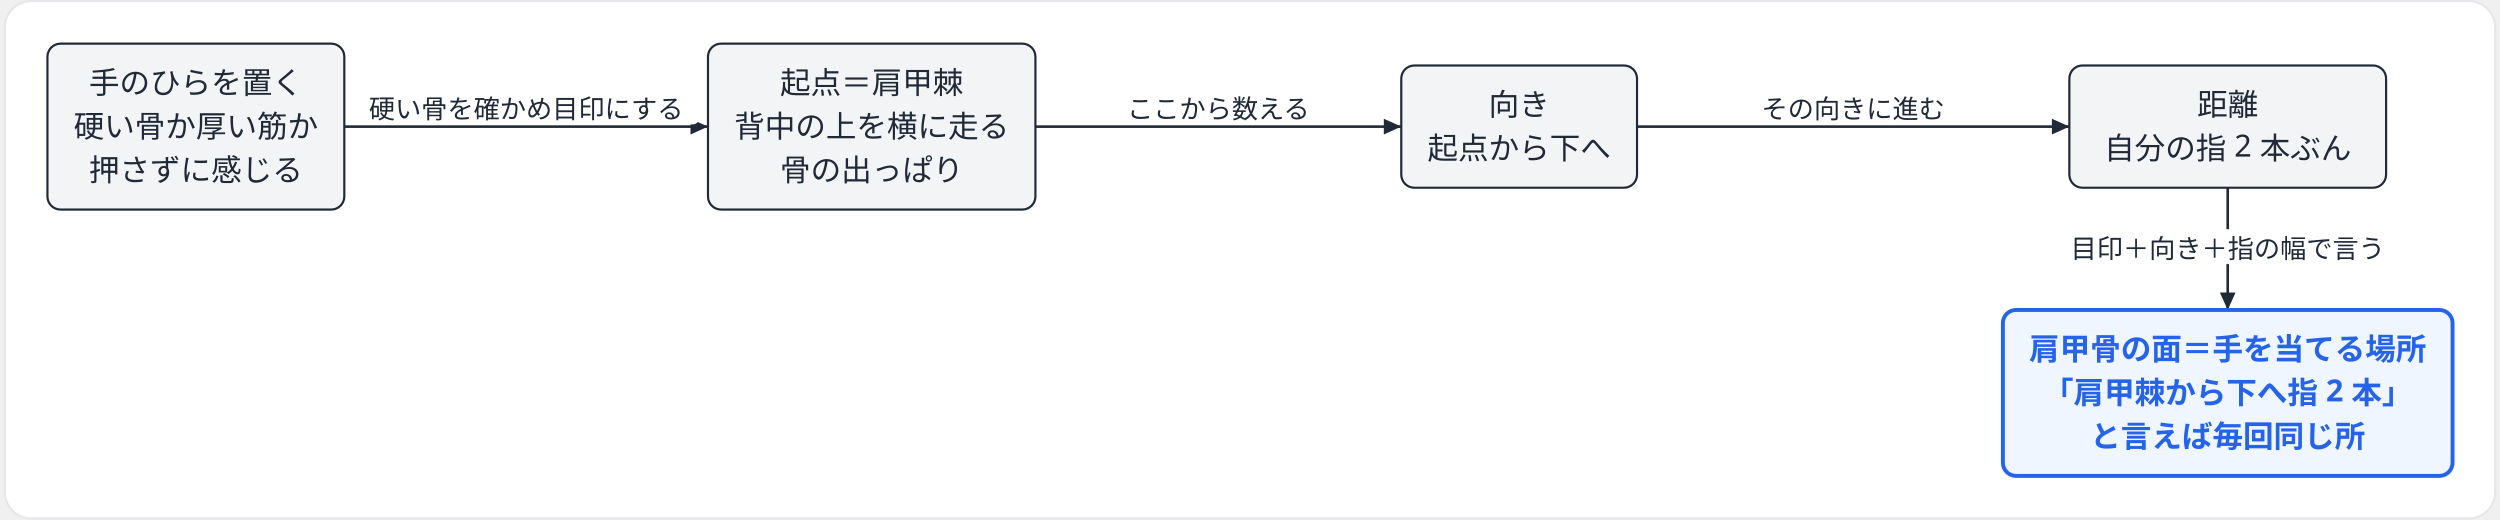
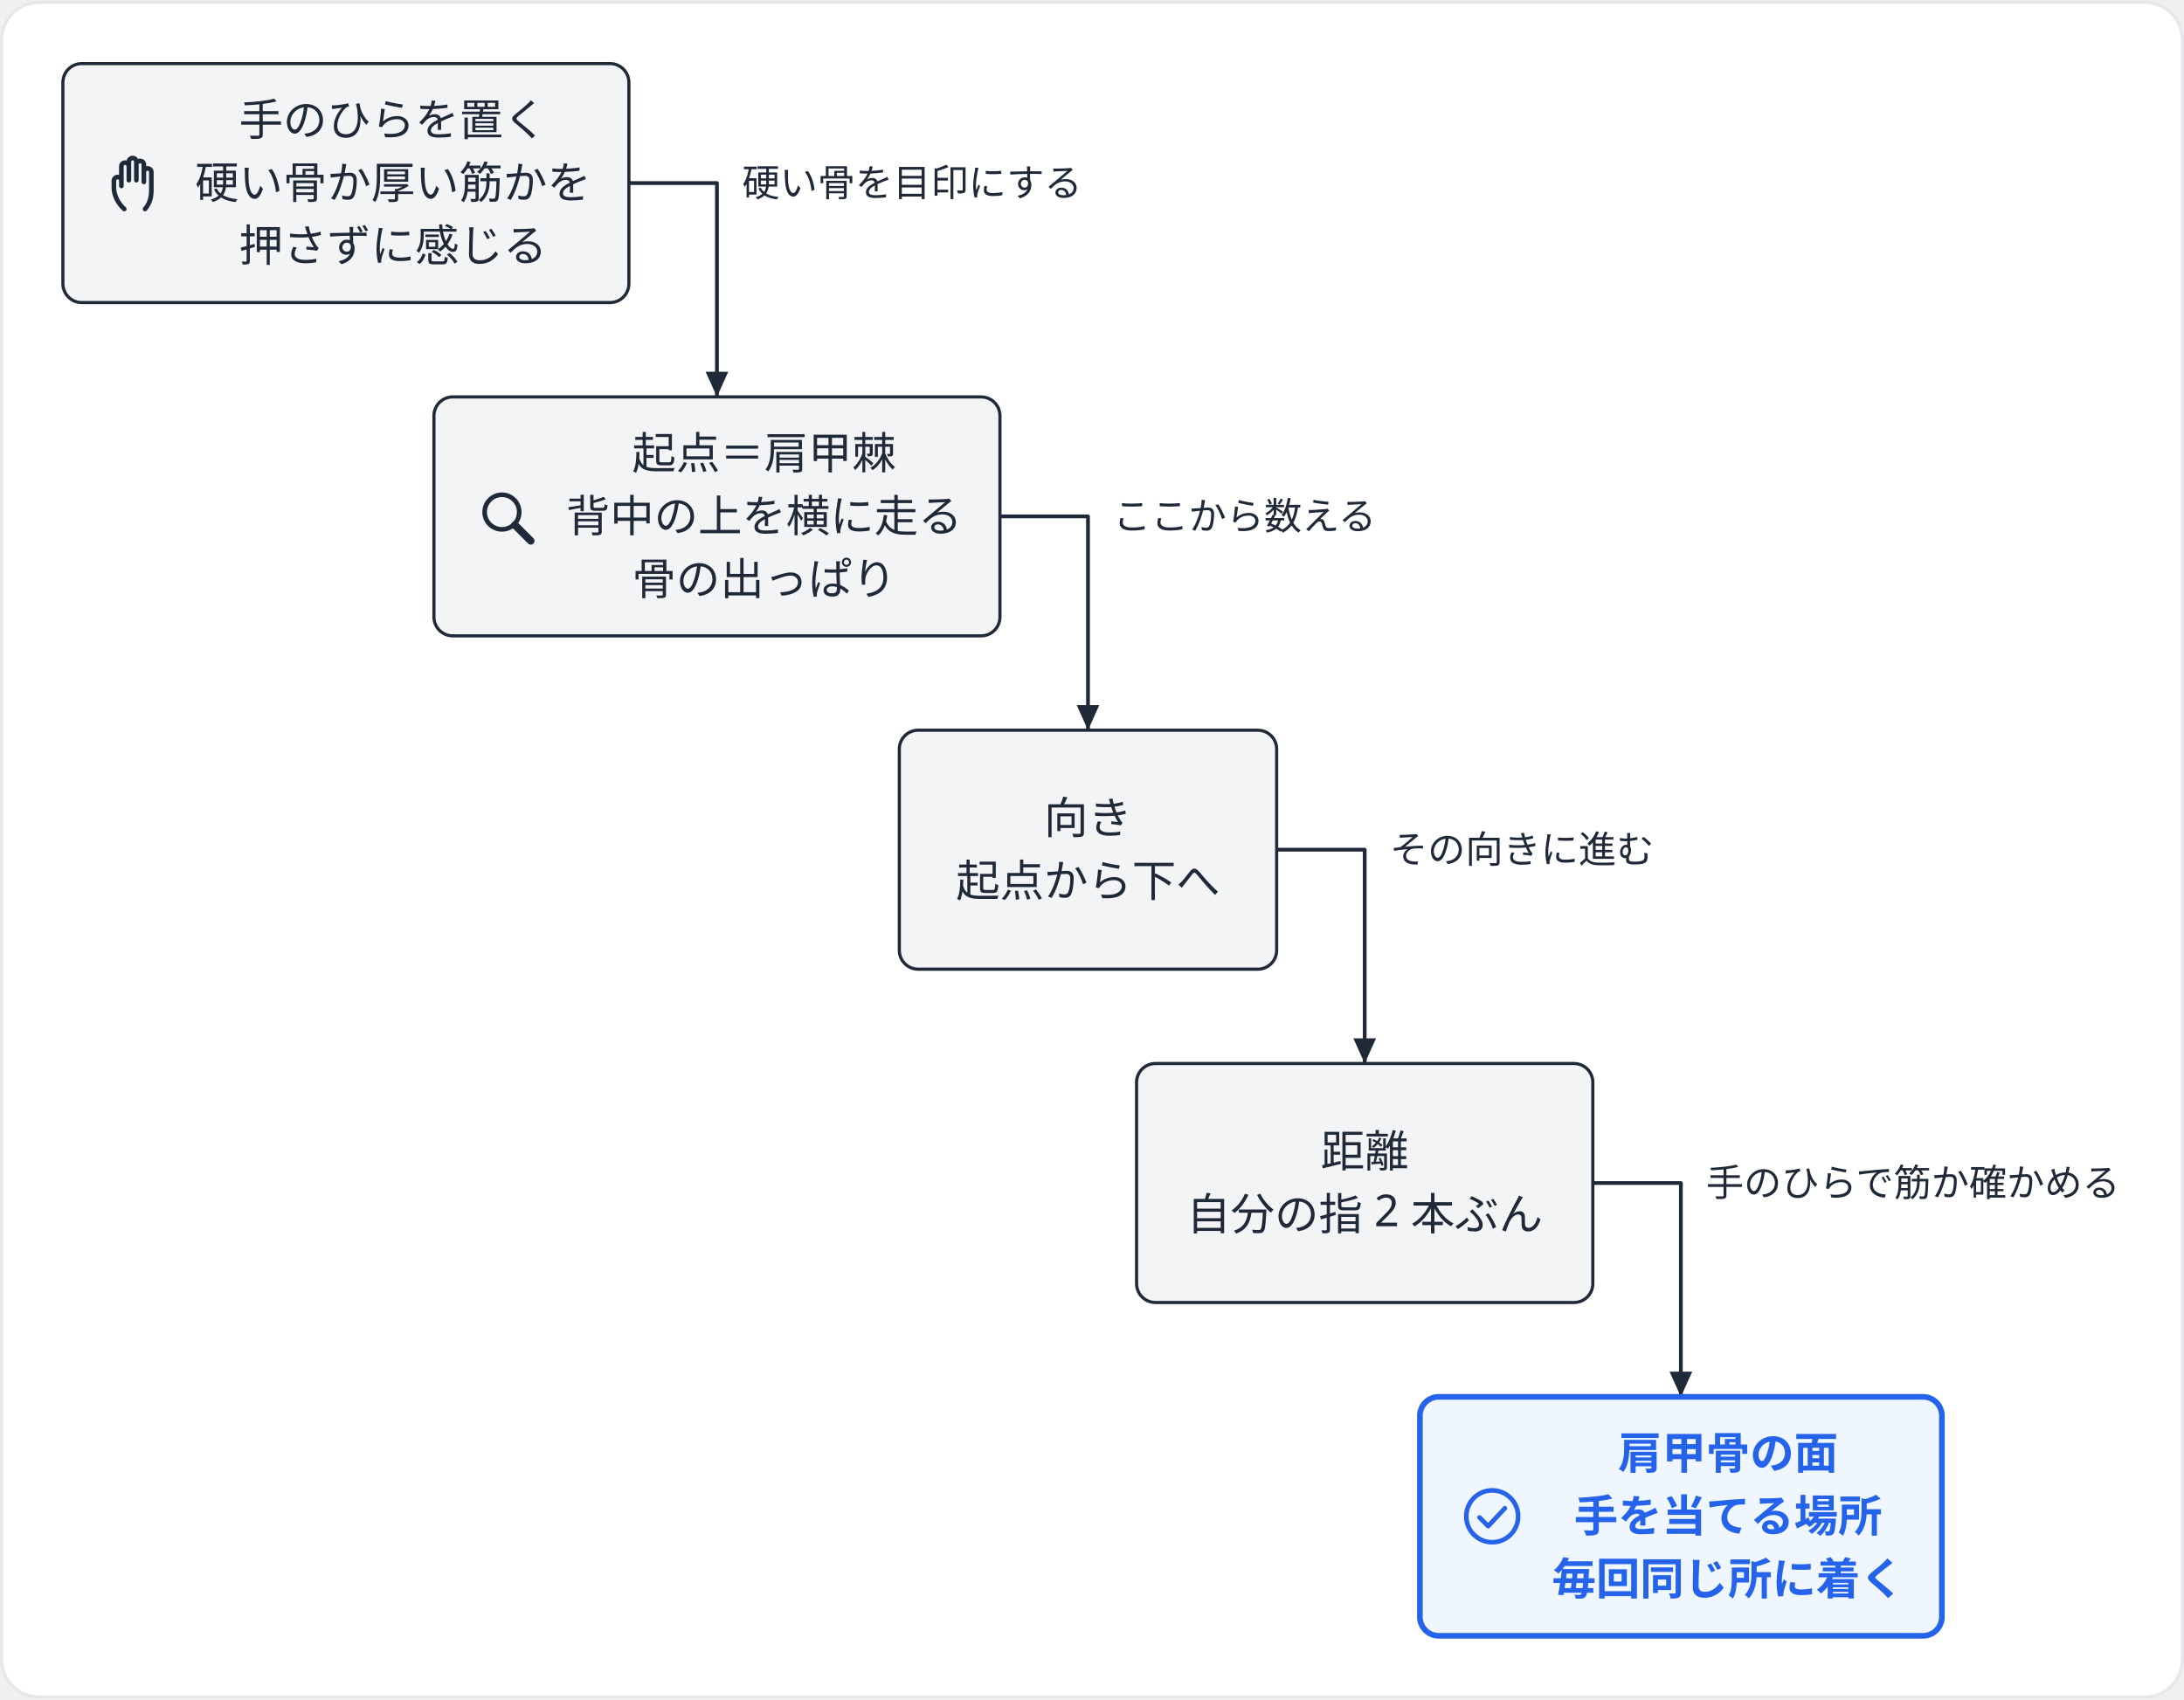
- <svg xmlns="http://www.w3.org/2000/svg" width="640" height="133" viewBox="0 0 1141.8 238">
-   <rect x="0.5" y="0.5" width="1140.8" height="237" rx="12" fill="#ffffff" stroke="#e5e7eb" stroke-width="1" />
+ <svg xmlns="http://www.w3.org/2000/svg" width="640" height="498" viewBox="0 0 694.55 540">
+   <rect x="0.5" y="0.5" width="693.55" height="539" rx="12" fill="#ffffff" stroke="#e5e7eb" stroke-width="1" />
  <g transform="translate(20 20)">
-     <polyline points="136,38 302.6,38" fill="none" stroke="#1f2937" stroke-width="1.2" stroke-linejoin="round" />
-     <polygon points="302.6,38 294.6,41.6 294.6,34.4" fill="#1f2937" />
-     <polyline points="452.6,38 620.2,38" fill="none" stroke="#1f2937" stroke-width="1.2" stroke-linejoin="round" />
-     <polygon points="620.2,38 612.2,41.6 612.2,34.4" fill="#1f2937" />
-     <polyline points="728.2,38 926.25,38" fill="none" stroke="#1f2937" stroke-width="1.2" stroke-linejoin="round" />
-     <polygon points="926.25,38 918.25,41.6 918.25,34.4" fill="#1f2937" />
-     <polyline points="998.8,66 998.8,122" fill="none" stroke="#1f2937" stroke-width="1.2" stroke-linejoin="round" />
-     <polygon points="998.8,122 995.2,114 1002.4,114" fill="#1f2937" />
-     <rect x="0" y="0" width="136" height="76" rx="6" fill="#f3f4f6" stroke="#1f2937" stroke-width="1" />
-     <text x="68" y="22.9" font-family="Hiragino Sans, Hiragino Kaku Gothic ProN, Noto Sans JP, Yu Gothic, Meiryo, sans-serif" font-size="14" fill="#1f2937" text-anchor="middle">手のひらを置く</text>
-     <text x="68" y="42.9" font-family="Hiragino Sans, Hiragino Kaku Gothic ProN, Noto Sans JP, Yu Gothic, Meiryo, sans-serif" font-size="14" fill="#1f2937" text-anchor="middle">硬い骨か厚い筋か</text>
-     <text x="68" y="62.9" font-family="Hiragino Sans, Hiragino Kaku Gothic ProN, Noto Sans JP, Yu Gothic, Meiryo, sans-serif" font-size="14" fill="#1f2937" text-anchor="middle">押さずに感じる</text>
-     <rect x="302.6" y="0" width="150" height="76" rx="6" fill="#f3f4f6" stroke="#1f2937" stroke-width="1" />
-     <text x="377.6" y="22.9" font-family="Hiragino Sans, Hiragino Kaku Gothic ProN, Noto Sans JP, Yu Gothic, Meiryo, sans-serif" font-size="14" fill="#1f2937" text-anchor="middle">起点＝肩甲棘</text>
-     <text x="377.6" y="42.9" font-family="Hiragino Sans, Hiragino Kaku Gothic ProN, Noto Sans JP, Yu Gothic, Meiryo, sans-serif" font-size="14" fill="#1f2937" text-anchor="middle">背中の上を横に走る</text>
-     <text x="377.6" y="62.9" font-family="Hiragino Sans, Hiragino Kaku Gothic ProN, Noto Sans JP, Yu Gothic, Meiryo, sans-serif" font-size="14" fill="#1f2937" text-anchor="middle">骨の出っぱり</text>
-     <rect x="620.2" y="10" width="108" height="56" rx="6" fill="#f3f4f6" stroke="#1f2937" stroke-width="1" />
-     <text x="674.2" y="32.9" font-family="Hiragino Sans, Hiragino Kaku Gothic ProN, Noto Sans JP, Yu Gothic, Meiryo, sans-serif" font-size="14" fill="#1f2937" text-anchor="middle">向き</text>
-     <text x="674.2" y="52.9" font-family="Hiragino Sans, Hiragino Kaku Gothic ProN, Noto Sans JP, Yu Gothic, Meiryo, sans-serif" font-size="14" fill="#1f2937" text-anchor="middle">起点から下へ</text>
-     <rect x="926.25" y="10" width="145.1" height="56" rx="6" fill="#f3f4f6" stroke="#1f2937" stroke-width="1" />
-     <text x="998.8" y="32.9" font-family="Hiragino Sans, Hiragino Kaku Gothic ProN, Noto Sans JP, Yu Gothic, Meiryo, sans-serif" font-size="14" fill="#1f2937" text-anchor="middle">距離</text>
-     <text x="998.8" y="52.9" font-family="Hiragino Sans, Hiragino Kaku Gothic ProN, Noto Sans JP, Yu Gothic, Meiryo, sans-serif" font-size="14" fill="#1f2937" text-anchor="middle">自分の指 2 本ぶん</text>
-     <rect x="895.8" y="122" width="206" height="76" rx="6" fill="#eff6ff" stroke="#2563eb" stroke-width="1.8" />
-     <text x="998.8" y="144.9" font-family="Hiragino Sans, Hiragino Kaku Gothic ProN, Noto Sans JP, Yu Gothic, Meiryo, sans-serif" font-size="14" fill="#2563eb" text-anchor="middle" font-weight="600">肩甲骨の面＝手を当てる場所</text>
-     <text x="998.8" y="164.9" font-family="Hiragino Sans, Hiragino Kaku Gothic ProN, Noto Sans JP, Yu Gothic, Meiryo, sans-serif" font-size="14" fill="#2563eb" text-anchor="middle" font-weight="600">「肩甲棘から下へ指 2 本」</text>
-     <text x="998.8" y="184.9" font-family="Hiragino Sans, Hiragino Kaku Gothic ProN, Noto Sans JP, Yu Gothic, Meiryo, sans-serif" font-size="14" fill="#2563eb" text-anchor="middle" font-weight="600">と言えば毎回同じ所</text>
-     <rect x="140" y="21" width="158.6" height="16" rx="3" fill="#ffffff" />
-     <text x="219.3" y="34.2" font-family="Hiragino Sans, Hiragino Kaku Gothic ProN, Noto Sans JP, Yu Gothic, Meiryo, sans-serif" font-size="12" fill="#1f2937" text-anchor="middle">硬い骨を確かめ
- 目印にする</text>
-     <rect x="490.4" y="21" width="92" height="16" rx="3" fill="#ffffff" />
-     <text x="536.4" y="34.2" font-family="Hiragino Sans, Hiragino Kaku Gothic ProN, Noto Sans JP, Yu Gothic, Meiryo, sans-serif" font-size="12" fill="#1f2937" text-anchor="middle">ここから数える</text>
-     <rect x="781.23" y="21" width="92" height="16" rx="3" fill="#ffffff" />
-     <text x="827.23" y="34.2" font-family="Hiragino Sans, Hiragino Kaku Gothic ProN, Noto Sans JP, Yu Gothic, Meiryo, sans-serif" font-size="12" fill="#1f2937" text-anchor="middle">その向きに進む</text>
-     <rect x="922.8" y="85" width="152" height="16" rx="3" fill="#ffffff" />
-     <text x="998.8" y="98.2" font-family="Hiragino Sans, Hiragino Kaku Gothic ProN, Noto Sans JP, Yu Gothic, Meiryo, sans-serif" font-size="12" fill="#1f2937" text-anchor="middle">目印＋向き＋指の幅で言う</text>
+     <polyline points="180,38 208,38 208,106" fill="none" stroke="#1f2937" stroke-width="1.2" stroke-linejoin="round" />
+     <polygon points="208,106 204.4,98 211.6,98" fill="#1f2937" />
+     <polyline points="298,144 326,144 326,212" fill="none" stroke="#1f2937" stroke-width="1.2" stroke-linejoin="round" />
+     <polygon points="326,212 322.4,204 329.6,204" fill="#1f2937" />
+     <polyline points="386,250 414,250 414,318" fill="none" stroke="#1f2937" stroke-width="1.2" stroke-linejoin="round" />
+     <polygon points="414,318 410.4,310 417.6,310" fill="#1f2937" />
+     <polyline points="486.55,356 514.55,356 514.55,424" fill="none" stroke="#1f2937" stroke-width="1.2" stroke-linejoin="round" />
+     <polygon points="514.55,424 510.95,416 518.15,416" fill="#1f2937" />
+     <rect x="0" y="0" width="180" height="76" rx="6" fill="#f3f4f6" stroke="#1f2937" stroke-width="1" />
+     <g transform="translate(12 27) scale(0.9167)" fill="none" stroke="#1f2937" stroke-width="1.6" stroke-linecap="round" stroke-linejoin="round">
+       <path d="M8.2 21 C6.2 19.2 4.6 16.4 4.6 13.6 V11.2 A1.3 1.3 0 0 1 7.2 11.2 V13 V6.2 A1.3 1.3 0 0 1 9.8 6.2 V11 V4.6 A1.3 1.3 0 0 1 12.4 4.6 V11 V5.6 A1.3 1.3 0 0 1 15 5.6 V11.6 V8.2 A1.3 1.3 0 0 1 17.6 8.2 V14.6 C17.6 17.6 16.6 19.6 15.4 21" />
+     </g>
+     <text x="105" y="22.9" font-family="Hiragino Sans, Hiragino Kaku Gothic ProN, Noto Sans JP, Yu Gothic, Meiryo, sans-serif" font-size="14" fill="#1f2937" text-anchor="middle">手のひらを置く</text>
+     <text x="105" y="42.9" font-family="Hiragino Sans, Hiragino Kaku Gothic ProN, Noto Sans JP, Yu Gothic, Meiryo, sans-serif" font-size="14" fill="#1f2937" text-anchor="middle">硬い骨か厚い筋かを</text>
+     <text x="105" y="62.9" font-family="Hiragino Sans, Hiragino Kaku Gothic ProN, Noto Sans JP, Yu Gothic, Meiryo, sans-serif" font-size="14" fill="#1f2937" text-anchor="middle">押さずに感じる</text>
+     <rect x="118" y="106" width="180" height="76" rx="6" fill="#f3f4f6" stroke="#1f2937" stroke-width="1" />
+     <g transform="translate(130 133) scale(0.9167)" fill="none" stroke="#1f2937" stroke-width="1.6" stroke-linecap="round" stroke-linejoin="round">
+       <circle cx="10.5" cy="10.5" r="6" />
+       <path d="M15 15 L20.5 20.5" stroke-width="2.6" />
+     </g>
+     <text x="223" y="128.9" font-family="Hiragino Sans, Hiragino Kaku Gothic ProN, Noto Sans JP, Yu Gothic, Meiryo, sans-serif" font-size="14" fill="#1f2937" text-anchor="middle">起点＝肩甲棘</text>
+     <text x="223" y="148.9" font-family="Hiragino Sans, Hiragino Kaku Gothic ProN, Noto Sans JP, Yu Gothic, Meiryo, sans-serif" font-size="14" fill="#1f2937" text-anchor="middle">背中の上を横に走る</text>
+     <text x="223" y="168.9" font-family="Hiragino Sans, Hiragino Kaku Gothic ProN, Noto Sans JP, Yu Gothic, Meiryo, sans-serif" font-size="14" fill="#1f2937" text-anchor="middle">骨の出っぱり</text>
+     <rect x="266" y="212" width="120" height="76" rx="6" fill="#f3f4f6" stroke="#1f2937" stroke-width="1" />
+     <text x="326" y="244.9" font-family="Hiragino Sans, Hiragino Kaku Gothic ProN, Noto Sans JP, Yu Gothic, Meiryo, sans-serif" font-size="14" fill="#1f2937" text-anchor="middle">向き</text>
+     <text x="326" y="264.9" font-family="Hiragino Sans, Hiragino Kaku Gothic ProN, Noto Sans JP, Yu Gothic, Meiryo, sans-serif" font-size="14" fill="#1f2937" text-anchor="middle">起点から下へ</text>
+     <rect x="341.45" y="318" width="145.1" height="76" rx="6" fill="#f3f4f6" stroke="#1f2937" stroke-width="1" />
+     <text x="414" y="350.9" font-family="Hiragino Sans, Hiragino Kaku Gothic ProN, Noto Sans JP, Yu Gothic, Meiryo, sans-serif" font-size="14" fill="#1f2937" text-anchor="middle">距離</text>
+     <text x="414" y="370.9" font-family="Hiragino Sans, Hiragino Kaku Gothic ProN, Noto Sans JP, Yu Gothic, Meiryo, sans-serif" font-size="14" fill="#1f2937" text-anchor="middle">自分の指 2 本ぶん</text>
+     <rect x="431.55" y="424" width="166" height="76" rx="6" fill="#eff6ff" stroke="#2563eb" stroke-width="1.8" />
+     <g transform="translate(443.55 451) scale(0.9167)" fill="none" stroke="#2563eb" stroke-width="1.6" stroke-linecap="round" stroke-linejoin="round">
+       <circle cx="12" cy="12" r="9" />
+       <path d="M7.6 12.4 L10.6 15.4 L16.4 9.2" />
+     </g>
+     <text x="529.55" y="446.9" font-family="Hiragino Sans, Hiragino Kaku Gothic ProN, Noto Sans JP, Yu Gothic, Meiryo, sans-serif" font-size="14" fill="#2563eb" text-anchor="middle" font-weight="600">肩甲骨の面</text>
+     <text x="529.55" y="466.9" font-family="Hiragino Sans, Hiragino Kaku Gothic ProN, Noto Sans JP, Yu Gothic, Meiryo, sans-serif" font-size="14" fill="#2563eb" text-anchor="middle" font-weight="600">手を当てる場所</text>
+     <text x="529.55" y="486.9" font-family="Hiragino Sans, Hiragino Kaku Gothic ProN, Noto Sans JP, Yu Gothic, Meiryo, sans-serif" font-size="14" fill="#2563eb" text-anchor="middle" font-weight="600">毎回同じ所に着く</text>
+     <text x="216" y="42.2" font-family="Hiragino Sans, Hiragino Kaku Gothic ProN, Noto Sans JP, Yu Gothic, Meiryo, sans-serif" font-size="12" fill="#1f2937" text-anchor="start">硬い骨を目印にする</text>
+     <text x="334" y="148.2" font-family="Hiragino Sans, Hiragino Kaku Gothic ProN, Noto Sans JP, Yu Gothic, Meiryo, sans-serif" font-size="12" fill="#1f2937" text-anchor="start">ここから数える</text>
+     <text x="422" y="254.2" font-family="Hiragino Sans, Hiragino Kaku Gothic ProN, Noto Sans JP, Yu Gothic, Meiryo, sans-serif" font-size="12" fill="#1f2937" text-anchor="start">その向きに進む</text>
+     <text x="522.55" y="360.2" font-family="Hiragino Sans, Hiragino Kaku Gothic ProN, Noto Sans JP, Yu Gothic, Meiryo, sans-serif" font-size="12" fill="#1f2937" text-anchor="start">手のひらで筋か確かめる</text>
  </g>
</svg>
